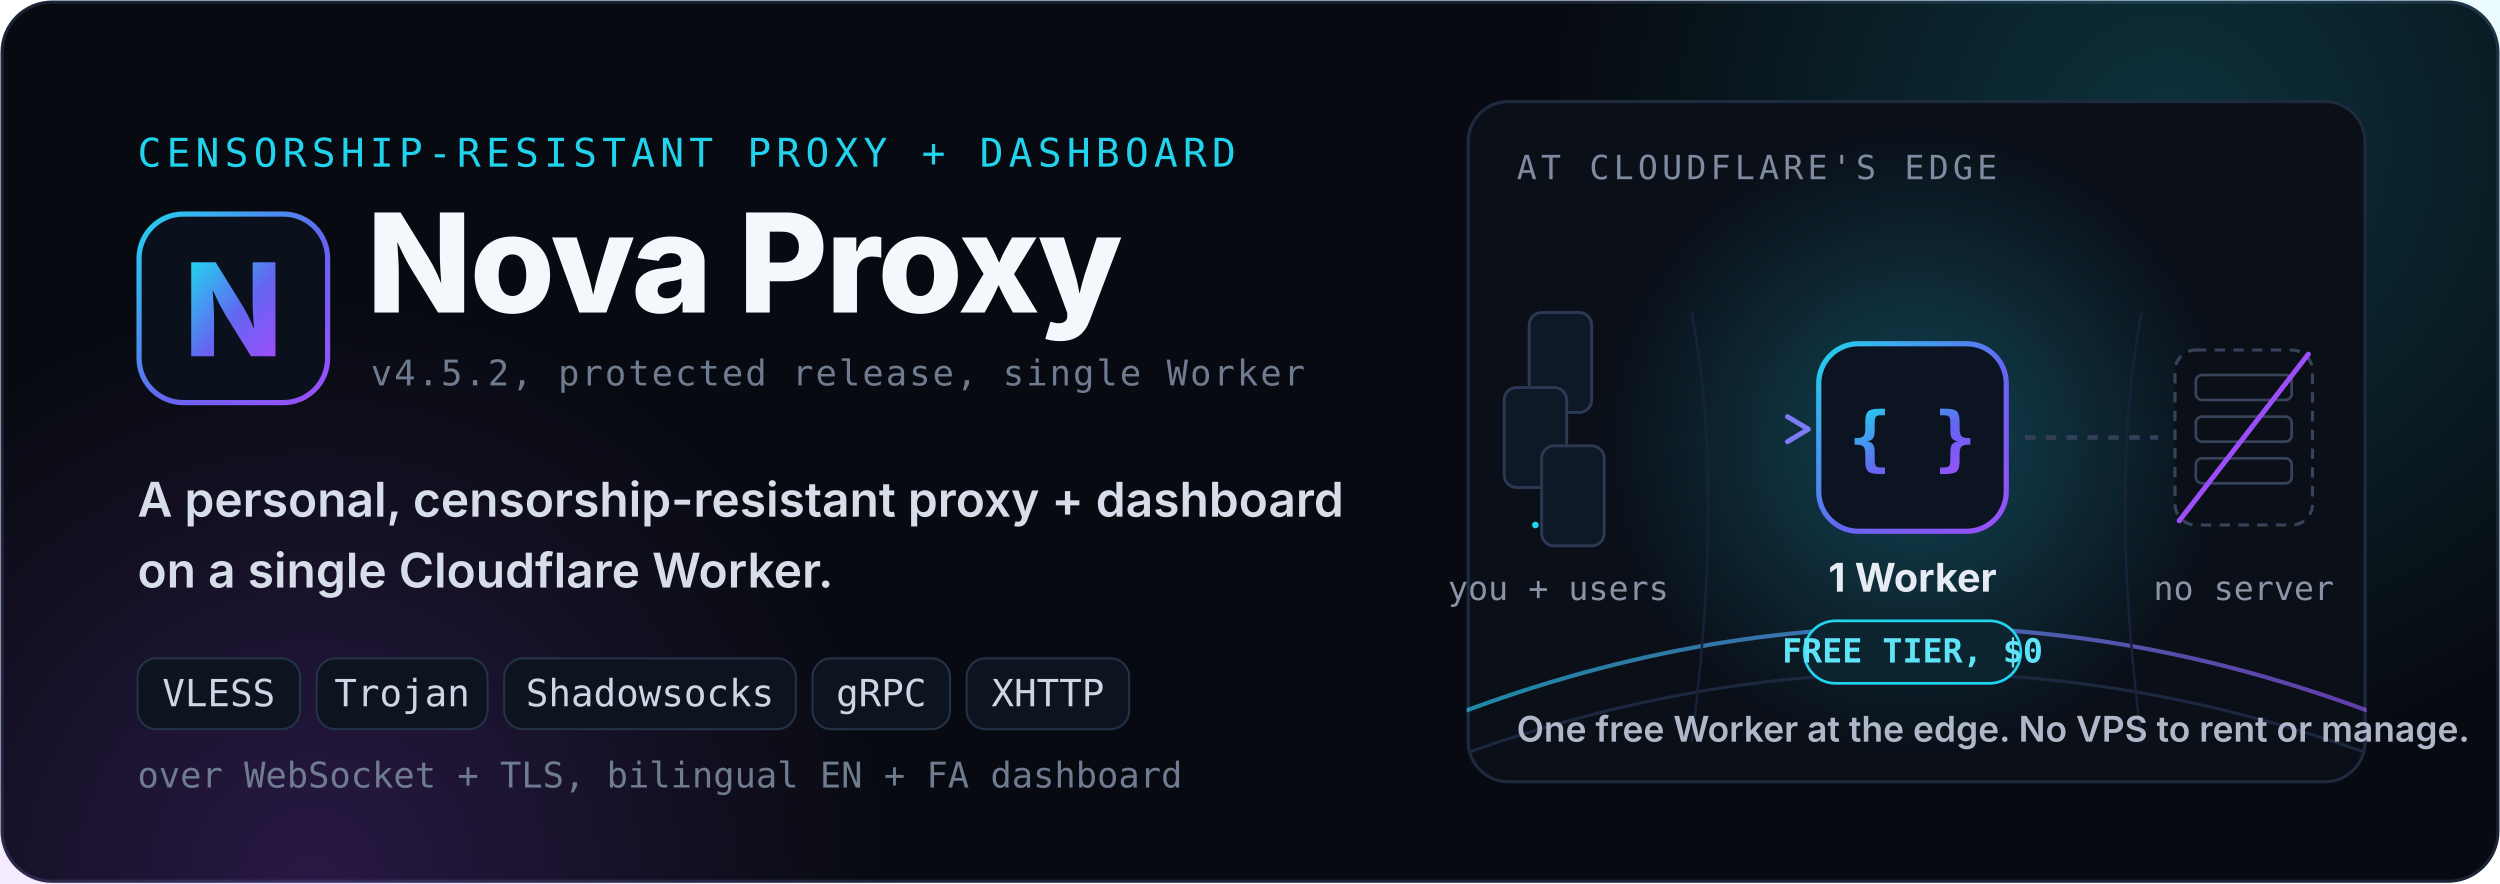
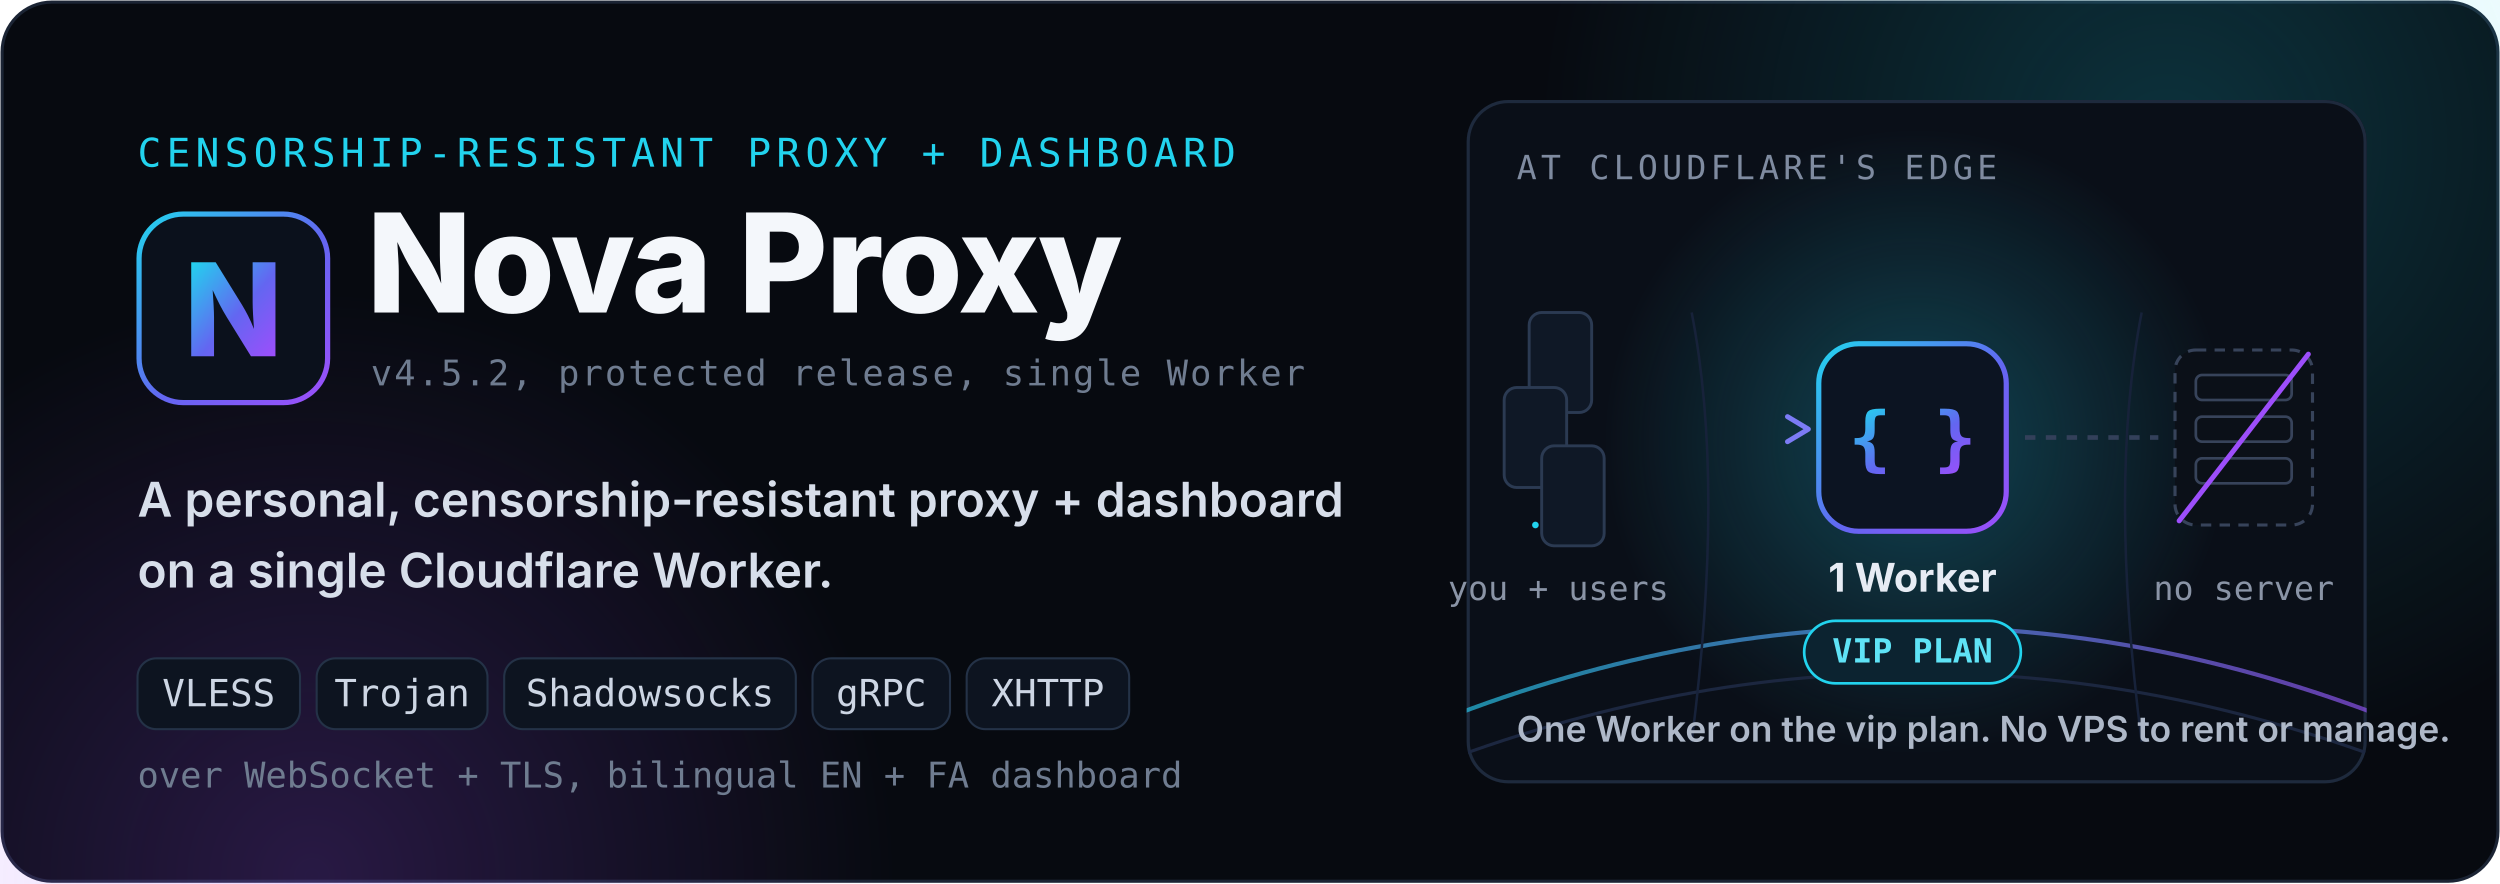
<svg xmlns="http://www.w3.org/2000/svg" width="1200" height="424" viewBox="0 0 1200 424" role="img" aria-labelledby="heroTitle heroDesc">
  <defs>
    <linearGradient id="novaGrad" x1="0" y1="0" x2="1" y2="1">
      <stop offset="0" stop-color="#22d3ee" />
      <stop offset="0.55" stop-color="#6366f1" />
      <stop offset="1" stop-color="#9d4efb" />
    </linearGradient>
    <linearGradient id="novaGradH" x1="0" y1="0" x2="1" y2="0">
      <stop offset="0" stop-color="#22d3ee" />
      <stop offset="1" stop-color="#9d4efb" />
    </linearGradient>
    <radialGradient id="glowTR" cx="0.5" cy="0.5" r="0.5">
      <stop offset="0" stop-color="#22d3ee" stop-opacity="0.20" />
      <stop offset="1" stop-color="#22d3ee" stop-opacity="0" />
    </radialGradient>
    <radialGradient id="glowV" cx="0.5" cy="0.5" r="0.5">
      <stop offset="0" stop-color="#9d4efb" stop-opacity="0.22" />
      <stop offset="1" stop-color="#9d4efb" stop-opacity="0" />
    </radialGradient>
    <radialGradient id="nodeGlow" cx="0.5" cy="0.5" r="0.5">
      <stop offset="0" stop-color="#22d3ee" stop-opacity="0.55" />
      <stop offset="1" stop-color="#22d3ee" stop-opacity="0" />
    </radialGradient>
    <clipPath id="boardClip">
      <rect x="704" y="48" width="432" height="328" rx="20" />
    </clipPath>
  </defs>
  <rect x="1" y="1" width="1198" height="422" rx="24" fill="#070a10" />
  <rect x="1" y="1" width="1198" height="422" rx="24" fill="none" stroke="#1b2434" stroke-width="1.5" />
  <circle cx="1040" cy="70" r="300" fill="url(#glowTR)" />
  <circle cx="150" cy="420" r="280" fill="url(#glowV)" />
  <g>
    <text x="66" y="80" font-family="ui-monospace,SFMono-Regular,Menlo,monospace" font-size="19" letter-spacing="2.5" fill="#22d3ee">CENSORSHIP-RESISTANT PROXY + DASHBOARD</text>
    <rect x="66" y="102" width="92" height="92" rx="22" fill="#0b111c" />
    <rect x="66.75" y="102.75" width="90.5" height="90.5" rx="21.25" fill="none" stroke="url(#novaGrad)" stroke-width="2.5" />
    <text x="112" y="171" text-anchor="middle" font-family="-apple-system,BlinkMacSystemFont,Segoe UI,sans-serif" font-size="62" font-weight="800" fill="url(#novaGrad)">N</text>
    <text x="176" y="150" font-family="-apple-system,BlinkMacSystemFont,Segoe UI,sans-serif" font-size="66" font-weight="800" fill="#f4f7fb" letter-spacing="-1">Nova Proxy</text>
    <text x="178" y="185" font-family="ui-monospace,SFMono-Regular,Menlo,monospace" font-size="17" letter-spacing="1" fill="#6f7c90">v4.5.2, protected release, single Worker</text>
    <text x="66" y="248" font-family="-apple-system,BlinkMacSystemFont,Segoe UI,sans-serif" font-size="23" font-weight="600" fill="#d7deea">A personal, censorship-resistant proxy + dashboard</text>
    <text x="66" y="282" font-family="-apple-system,BlinkMacSystemFont,Segoe UI,sans-serif" font-size="23" font-weight="600" fill="#d7deea">on a single Cloudflare Worker.</text>
    <g font-family="ui-monospace,SFMono-Regular,Menlo,monospace" font-size="18">
      <g>
        <rect x="66" y="316" width="78" height="34" rx="9" fill="#0d1420" stroke="#243247" stroke-width="1" />
        <text x="105" y="339" text-anchor="middle" fill="#cdd6e4">VLESS</text>
      </g>
      <g>
        <rect x="152" y="316" width="82" height="34" rx="9" fill="#0d1420" stroke="#243247" stroke-width="1" />
        <text x="193" y="339" text-anchor="middle" fill="#cdd6e4">Trojan</text>
      </g>
      <g>
        <rect x="242" y="316" width="140" height="34" rx="9" fill="#0d1420" stroke="#243247" stroke-width="1" />
        <text x="312" y="339" text-anchor="middle" fill="#cdd6e4">Shadowsocks</text>
      </g>
      <g>
        <rect x="390" y="316" width="66" height="34" rx="9" fill="#0d1420" stroke="#243247" stroke-width="1" />
        <text x="423" y="339" text-anchor="middle" fill="#cdd6e4">gRPC</text>
      </g>
      <g>
        <rect x="464" y="316" width="78" height="34" rx="9" fill="#0d1420" stroke="#243247" stroke-width="1" />
        <text x="503" y="339" text-anchor="middle" fill="#cdd6e4">XHTTP</text>
      </g>
    </g>
    <text x="66" y="378" font-family="ui-monospace,SFMono-Regular,Menlo,monospace" font-size="17" fill="#6f7c90">over WebSocket + TLS, bilingual EN + FA dashboard</text>
  </g>
  <g>
    <rect x="704" y="48" width="432" height="328" rx="20" fill="#0a0f18" />
    <rect x="704.75" y="48.75" width="430.5" height="326.5" rx="19.25" fill="none" stroke="#1e2a3d" stroke-width="1.5" />
    <g clip-path="url(#boardClip)">
      <circle cx="920" cy="212" r="150" fill="url(#nodeGlow)" opacity="0.5" />
      <path d="M676 352 Q920 250 1164 352" fill="none" stroke="url(#novaGradH)" stroke-width="2" opacity="0.65" />
      <path d="M676 372 Q920 274 1164 372" fill="none" stroke="#1c2740" stroke-width="1.5" />
      <path d="M812 356 Q828 232 812 150" fill="none" stroke="#17223a" stroke-width="1.2" />
      <path d="M1028 356 Q1012 232 1028 150" fill="none" stroke="#17223a" stroke-width="1.2" />
    </g>
    <text x="728" y="86" font-family="ui-monospace,SFMono-Regular,Menlo,monospace" font-size="16" letter-spacing="2" fill="#7f8ba0">AT CLOUDFLARE'S EDGE</text>
    <g>
      <rect x="734" y="150" width="30" height="48" rx="6" fill="#0f1826" stroke="#2b3a52" stroke-width="1.4" />
      <rect x="722" y="186" width="30" height="48" rx="6" fill="#0f1826" stroke="#2b3a52" stroke-width="1.4" />
      <rect x="740" y="214" width="30" height="48" rx="6" fill="#0f1826" stroke="#2b3a52" stroke-width="1.4" />
      <circle cx="737" cy="252" r="1.6" fill="#22d3ee" />
      <text x="748" y="288" text-anchor="middle" font-family="ui-monospace,SFMono-Regular,Menlo,monospace" font-size="16" fill="#8a94a6">you + users</text>
    </g>
    <path d="M776 206 H864" fill="none" stroke="url(#novaGradH)" stroke-width="2.4" />
    <path d="M858 200 l10 6 l-10 6" fill="none" stroke="#7c7bf5" stroke-width="2.4" stroke-linecap="round" stroke-linejoin="round" />
    <rect x="872" y="164" width="92" height="92" rx="20" fill="#0c1422" />
    <rect x="873" y="165" width="90" height="90" rx="19" fill="none" stroke="url(#novaGrad)" stroke-width="2.5" />
    <text x="918" y="222" text-anchor="middle" font-family="ui-monospace,SFMono-Regular,Menlo,monospace" font-size="34" font-weight="700" fill="url(#novaGrad)">{ }</text>
    <text x="918" y="284" text-anchor="middle" font-family="-apple-system,BlinkMacSystemFont,Segoe UI,sans-serif" font-size="19" font-weight="700" fill="#e7ecf4">1 Worker</text>
    <g>
      <rect x="866" y="298" width="104" height="30" rx="15" fill="#0c2330" stroke="#22d3ee" stroke-width="1.3" />
-       <text x="918" y="318" text-anchor="middle" font-family="ui-monospace,SFMono-Regular,Menlo,monospace" font-size="16" font-weight="700" fill="#5fe3f6">FREE TIER, $0</text>
+       <text x="918" y="318" text-anchor="middle" font-family="ui-monospace,SFMono-Regular,Menlo,monospace" font-size="16" font-weight="700" fill="#5fe3f6">VIP PLAN</text>
    </g>
    <path d="M972 210 H1036" fill="none" stroke="#33405a" stroke-width="2.2" stroke-dasharray="5 5" />
    <g>
      <rect x="1044" y="168" width="66" height="84" rx="10" fill="#0b1018" stroke="#37435a" stroke-width="1.5" stroke-dasharray="5 4" />
      <rect x="1054" y="180" width="46" height="12" rx="3" fill="none" stroke="#37435a" stroke-width="1.3" />
      <rect x="1054" y="200" width="46" height="12" rx="3" fill="none" stroke="#37435a" stroke-width="1.3" />
      <rect x="1054" y="220" width="46" height="12" rx="3" fill="none" stroke="#37435a" stroke-width="1.3" />
      <path d="M1046 250 L1108 170" stroke="#9d4efb" stroke-width="2.4" stroke-linecap="round" />
      <text x="1077" y="288" text-anchor="middle" font-family="ui-monospace,SFMono-Regular,Menlo,monospace" font-size="16" fill="#8a94a6">no server</text>
    </g>
-     <text x="728" y="356" font-family="-apple-system,BlinkMacSystemFont,Segoe UI,sans-serif" font-size="17" font-weight="600" fill="#aeb8c8">One free Worker at the edge. No VPS to rent or manage.</text>
+     <text x="728" y="356" font-family="-apple-system,BlinkMacSystemFont,Segoe UI,sans-serif" font-size="17" font-weight="600" fill="#aeb8c8">One Worker on the vip plan. No VPS to rent or manage.</text>
  </g>
</svg>
